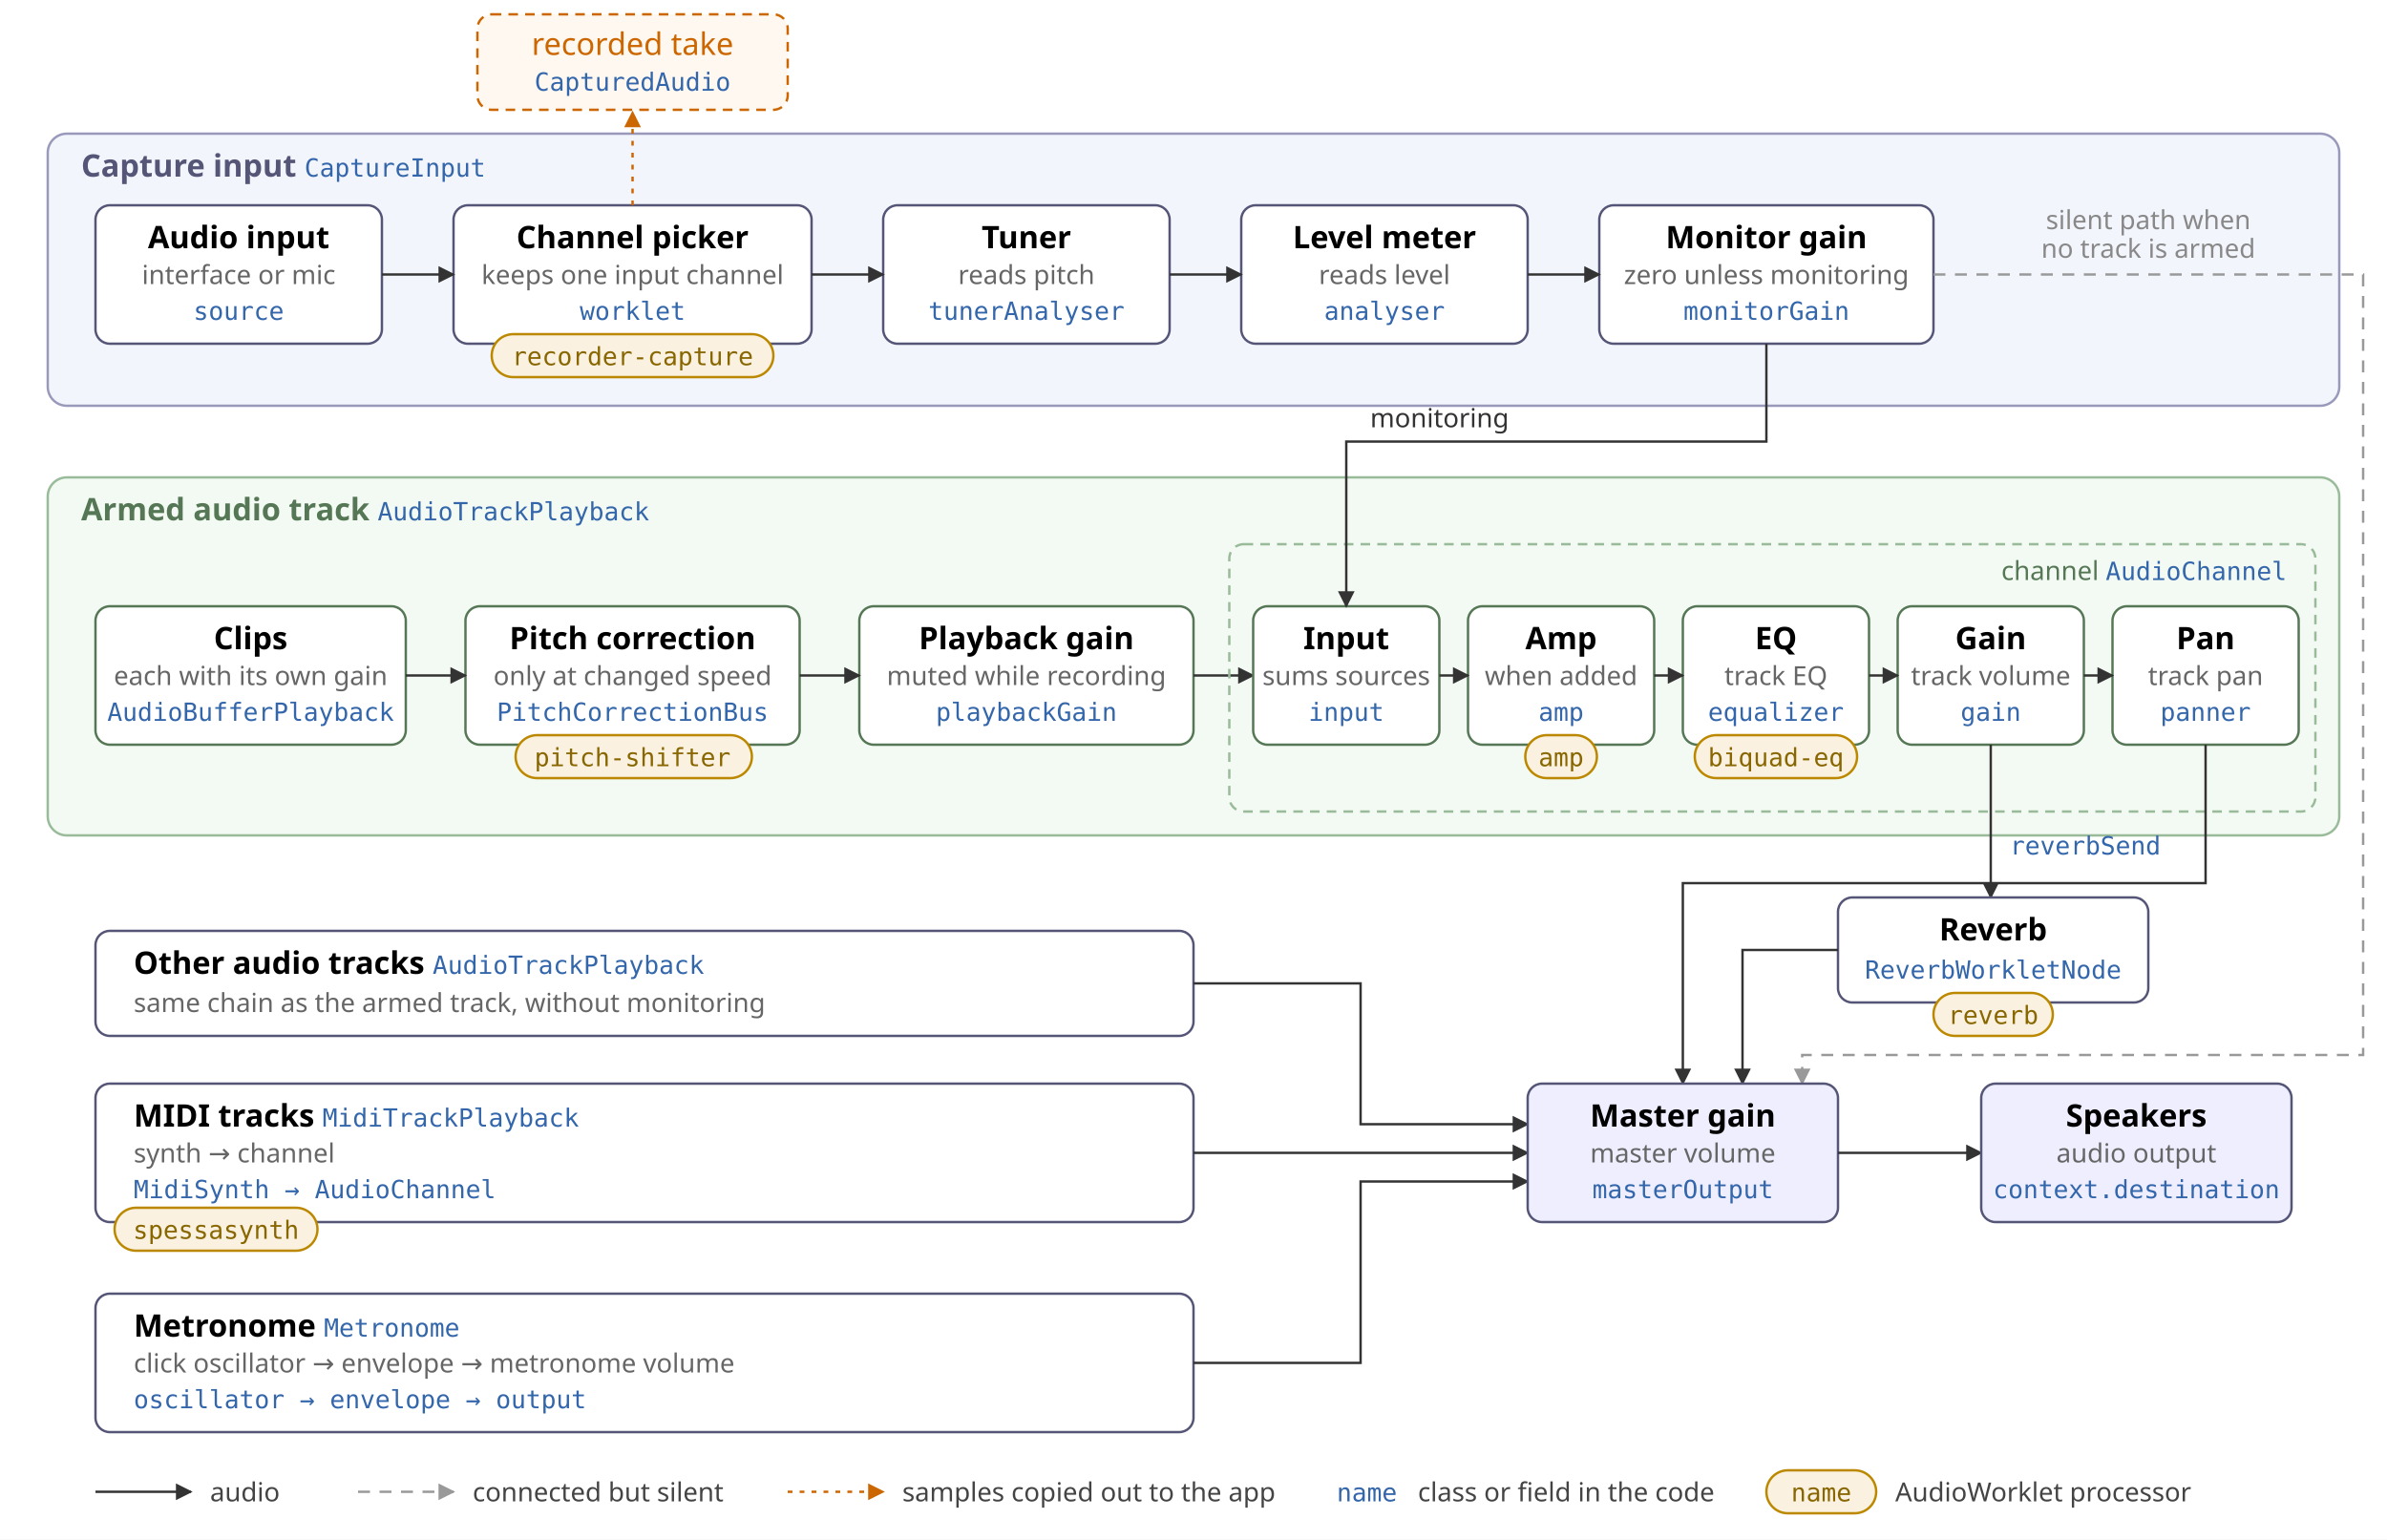
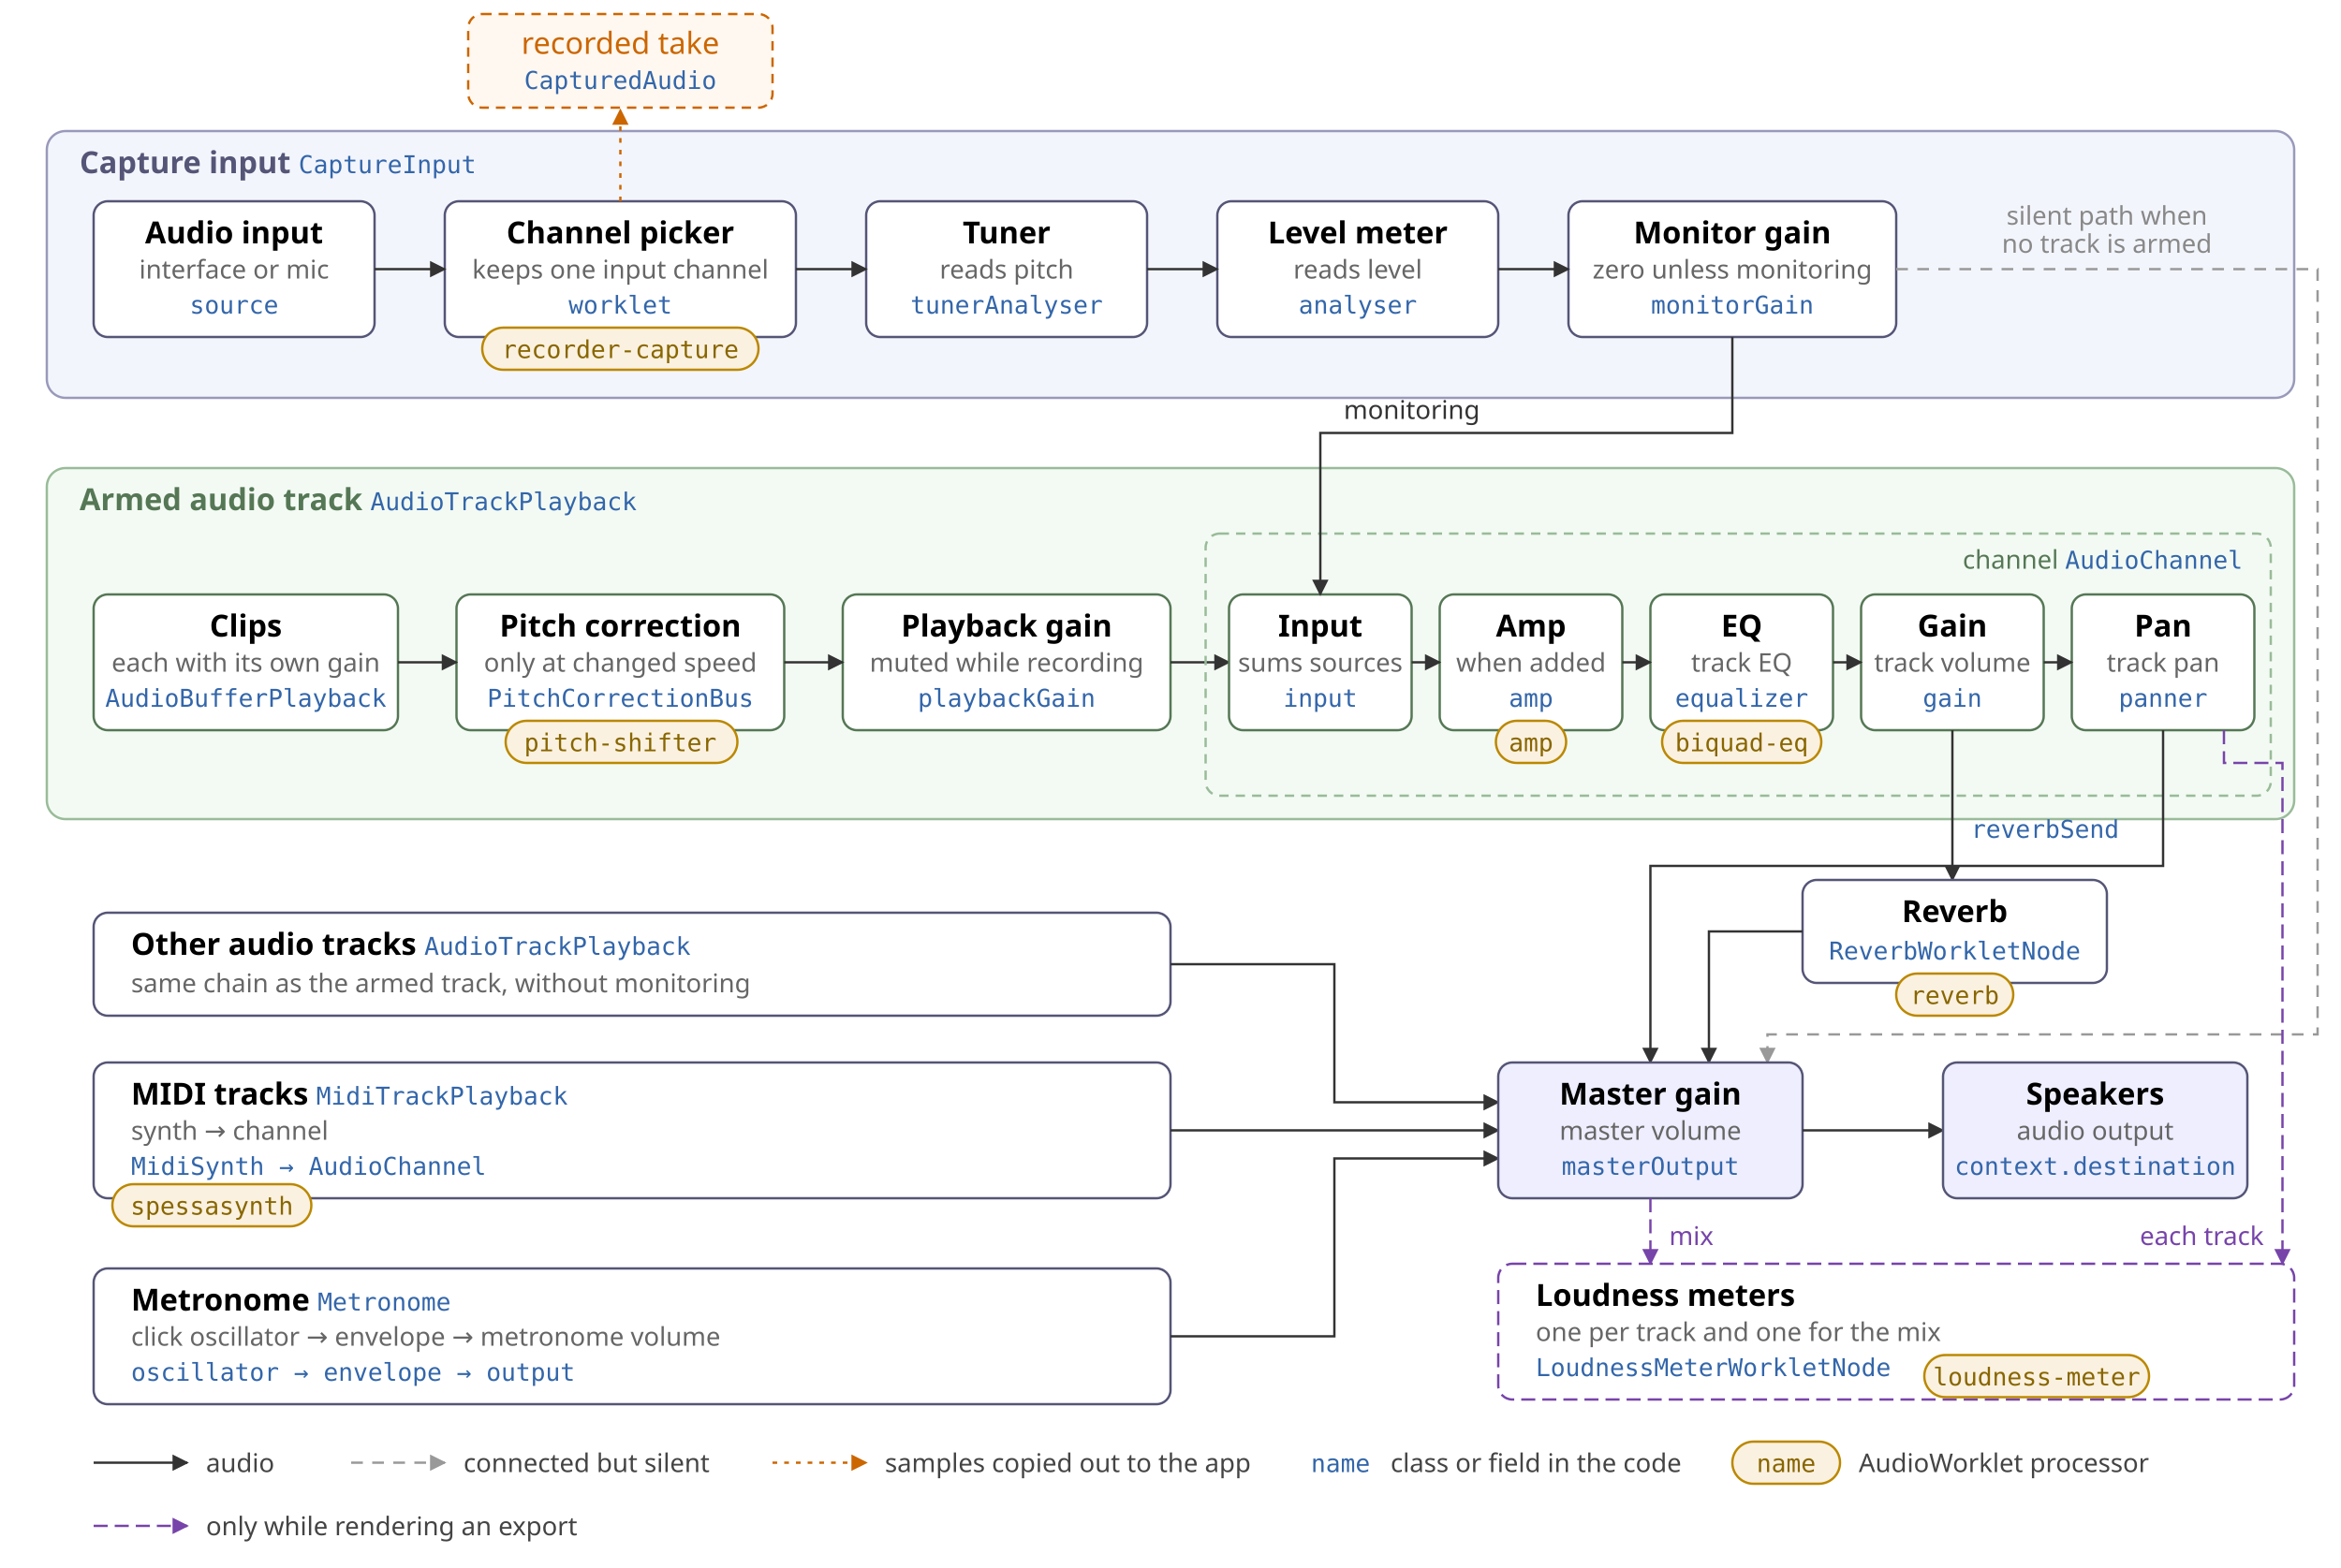
- <svg xmlns="http://www.w3.org/2000/svg" width="1000" height="645" viewBox="0 0 1000 645" font-family="system-ui, sans-serif" font-size="13">
+ <svg xmlns="http://www.w3.org/2000/svg" width="1000" height="670" viewBox="0 0 1000 670" font-family="system-ui, sans-serif" font-size="13">
  <defs>
    <marker id="a" viewBox="0 0 10 10" refX="9" refY="5" markerWidth="7" markerHeight="7" orient="auto">
      <path d="M0,0 L10,5 L0,10 z" fill="#333" />
    </marker>
    <marker id="g" viewBox="0 0 10 10" refX="9" refY="5" markerWidth="7" markerHeight="7" orient="auto">
      <path d="M0,0 L10,5 L0,10 z" fill="#999" />
+     </marker>
+     <marker id="p" viewBox="0 0 10 10" refX="9" refY="5" markerWidth="7" markerHeight="7" orient="auto">
+       <path d="M0,0 L10,5 L0,10 z" fill="#74a" />
    </marker>
    <marker id="o" viewBox="0 0 10 10" refX="9" refY="5" markerWidth="7" markerHeight="7" orient="auto">
      <path d="M0,0 L10,5 L0,10 z" fill="#c60" />
    </marker>
    <style>
      .c { font-family: ui-monospace, SFMono-Regular, Menlo, Consolas, monospace; font-size: 10.5px; fill: #36a; font-weight: normal; }
      .w { fill: #fbf1e0; stroke: #b80; }
      .wt { font-family: ui-monospace, SFMono-Regular, Menlo, Consolas, monospace; font-size: 10.5px; fill: #860; }
    </style>
  </defs>
-   <rect width="1000" height="645" fill="#fff" />
+   <rect width="1000" height="670" fill="#fff" />
  <rect x="20" y="56" width="960" height="114" rx="8" fill="#f3f5fc" stroke="#99b" />
  <text x="34" y="74" font-weight="bold" fill="#557">Capture input <tspan class="c">CaptureInput</tspan>
  </text>
  <rect x="40" y="86" width="120" height="58" rx="6" fill="#fff" stroke="#557" />
  <text x="100" y="104" text-anchor="middle" font-weight="bold">Audio input</text>
  <text x="100" y="119" text-anchor="middle" fill="#666" font-size="11">interface or mic</text>
  <text x="100" y="134" text-anchor="middle" class="c">source</text>
  <rect x="190" y="86" width="150" height="58" rx="6" fill="#fff" stroke="#557" />
  <text x="265" y="104" text-anchor="middle" font-weight="bold">Channel picker</text>
  <text x="265" y="119" text-anchor="middle" fill="#666" font-size="11">keeps one input channel</text>
  <text x="265" y="134" text-anchor="middle" class="c">worklet</text>
  <rect x="206" y="140" width="118" height="18" rx="9" class="w" />
  <text x="265" y="153" text-anchor="middle" class="wt">recorder-capture</text>
  <rect x="370" y="86" width="120" height="58" rx="6" fill="#fff" stroke="#557" />
  <text x="430" y="104" text-anchor="middle" font-weight="bold">Tuner</text>
  <text x="430" y="119" text-anchor="middle" fill="#666" font-size="11">reads pitch</text>
  <text x="430" y="134" text-anchor="middle" class="c">tunerAnalyser</text>
  <rect x="520" y="86" width="120" height="58" rx="6" fill="#fff" stroke="#557" />
  <text x="580" y="104" text-anchor="middle" font-weight="bold">Level meter</text>
  <text x="580" y="119" text-anchor="middle" fill="#666" font-size="11">reads level</text>
  <text x="580" y="134" text-anchor="middle" class="c">analyser</text>
  <rect x="670" y="86" width="140" height="58" rx="6" fill="#fff" stroke="#557" />
  <text x="740" y="104" text-anchor="middle" font-weight="bold">Monitor gain</text>
  <text x="740" y="119" text-anchor="middle" fill="#666" font-size="11">zero unless monitoring</text>
  <text x="740" y="134" text-anchor="middle" class="c">monitorGain</text>
  <line x1="160" y1="115" x2="190" y2="115" stroke="#333" marker-end="url(#a)" />
  <line x1="340" y1="115" x2="370" y2="115" stroke="#333" marker-end="url(#a)" />
  <line x1="490" y1="115" x2="520" y2="115" stroke="#333" marker-end="url(#a)" />
  <line x1="640" y1="115" x2="670" y2="115" stroke="#333" marker-end="url(#a)" />
  <rect x="200" y="6" width="130" height="40" rx="6" fill="#fff8f0" stroke="#c60" stroke-dasharray="4 3" />
  <text x="265" y="23" text-anchor="middle" fill="#c60">recorded take</text>
  <text x="265" y="38" text-anchor="middle" class="c">CapturedAudio</text>
  <line x1="265" y1="86" x2="265" y2="47" stroke="#c60" stroke-dasharray="2 3" marker-end="url(#o)" />
  <rect x="20" y="200" width="960" height="150" rx="8" fill="#f3faf3" stroke="#9b9" />
  <text x="34" y="218" font-weight="bold" fill="#575">Armed audio track <tspan class="c">AudioTrackPlayback</tspan>
  </text>
  <rect x="40" y="254" width="130" height="58" rx="6" fill="#fff" stroke="#575" />
  <text x="105" y="272" text-anchor="middle" font-weight="bold">Clips</text>
  <text x="105" y="287" text-anchor="middle" fill="#666" font-size="11">each with its own gain</text>
  <text x="105" y="302" text-anchor="middle" class="c">AudioBufferPlayback</text>
  <rect x="195" y="254" width="140" height="58" rx="6" fill="#fff" stroke="#575" />
  <text x="265" y="272" text-anchor="middle" font-weight="bold">Pitch correction</text>
  <text x="265" y="287" text-anchor="middle" fill="#666" font-size="11">only at changed speed</text>
  <text x="265" y="302" text-anchor="middle" class="c">PitchCorrectionBus</text>
  <rect x="216" y="308" width="99" height="18" rx="9" class="w" />
  <text x="265" y="321" text-anchor="middle" class="wt">pitch-shifter</text>
  <rect x="360" y="254" width="140" height="58" rx="6" fill="#fff" stroke="#575" />
  <text x="430" y="272" text-anchor="middle" font-weight="bold">Playback gain</text>
  <text x="430" y="287" text-anchor="middle" fill="#666" font-size="11">muted while recording</text>
  <text x="430" y="302" text-anchor="middle" class="c">playbackGain</text>
  <line x1="170" y1="283" x2="195" y2="283" stroke="#333" marker-end="url(#a)" />
  <line x1="335" y1="283" x2="360" y2="283" stroke="#333" marker-end="url(#a)" />
  <line x1="500" y1="283" x2="525" y2="283" stroke="#333" marker-end="url(#a)" />
  <rect x="515" y="228" width="455" height="112" rx="6" fill="none" stroke="#9b9" stroke-dasharray="4 3" />
  <text x="958" y="243" text-anchor="end" fill="#575" font-size="11">channel <tspan class="c">AudioChannel</tspan>
  </text>
  <rect x="525" y="254" width="78" height="58" rx="6" fill="#fff" stroke="#575" />
  <text x="564" y="272" text-anchor="middle" font-weight="bold">Input</text>
  <text x="564" y="287" text-anchor="middle" fill="#666" font-size="11">sums sources</text>
  <text x="564" y="302" text-anchor="middle" class="c">input</text>
  <rect x="615" y="254" width="78" height="58" rx="6" fill="#fff" stroke="#575" />
  <text x="654" y="272" text-anchor="middle" font-weight="bold">Amp</text>
  <text x="654" y="287" text-anchor="middle" fill="#666" font-size="11">when added</text>
  <text x="654" y="302" text-anchor="middle" class="c">amp</text>
  <rect x="639" y="308" width="30" height="18" rx="9" class="w" />
  <text x="654" y="321" text-anchor="middle" class="wt">amp</text>
  <rect x="705" y="254" width="78" height="58" rx="6" fill="#fff" stroke="#575" />
  <text x="744" y="272" text-anchor="middle" font-weight="bold">EQ</text>
  <text x="744" y="287" text-anchor="middle" fill="#666" font-size="11">track EQ</text>
  <text x="744" y="302" text-anchor="middle" class="c">equalizer</text>
  <rect x="710" y="308" width="68" height="18" rx="9" class="w" />
  <text x="744" y="321" text-anchor="middle" class="wt">biquad-eq</text>
  <rect x="795" y="254" width="78" height="58" rx="6" fill="#fff" stroke="#575" />
  <text x="834" y="272" text-anchor="middle" font-weight="bold">Gain</text>
  <text x="834" y="287" text-anchor="middle" fill="#666" font-size="11">track volume</text>
  <text x="834" y="302" text-anchor="middle" class="c">gain</text>
  <rect x="885" y="254" width="78" height="58" rx="6" fill="#fff" stroke="#575" />
  <text x="924" y="272" text-anchor="middle" font-weight="bold">Pan</text>
  <text x="924" y="287" text-anchor="middle" fill="#666" font-size="11">track pan</text>
  <text x="924" y="302" text-anchor="middle" class="c">panner</text>
  <line x1="603" y1="283" x2="615" y2="283" stroke="#333" marker-end="url(#a)" />
  <line x1="693" y1="283" x2="705" y2="283" stroke="#333" marker-end="url(#a)" />
  <line x1="783" y1="283" x2="795" y2="283" stroke="#333" marker-end="url(#a)" />
  <line x1="873" y1="283" x2="885" y2="283" stroke="#333" marker-end="url(#a)" />
  <path d="M740,144 V185 H564 V254" fill="none" stroke="#333" marker-end="url(#a)" />
  <text x="574" y="179" fill="#333" font-size="11">monitoring</text>
  <path d="M810,115 H990 V442 H755 V454" fill="none" stroke="#999" stroke-dasharray="5 4" marker-end="url(#g)" />
  <text x="900" y="96" text-anchor="middle" fill="#888" font-size="11">silent path when</text>
  <text x="900" y="108" text-anchor="middle" fill="#888" font-size="11">no track is armed</text>
  <line x1="834" y1="312" x2="834" y2="376" stroke="#333" marker-end="url(#a)" />
  <text x="842" y="358" class="c">reverbSend</text>
  <rect x="770" y="376" width="130" height="44" rx="6" fill="#fff" stroke="#557" />
  <text x="835" y="394" text-anchor="middle" font-weight="bold">Reverb</text>
  <text x="835" y="410" text-anchor="middle" class="c">ReverbWorkletNode</text>
  <rect x="810" y="416" width="50" height="18" rx="9" class="w" />
  <text x="835" y="429" text-anchor="middle" class="wt">reverb</text>
  <path d="M770,398 H730 V454" fill="none" stroke="#333" marker-end="url(#a)" />
  <rect x="40" y="390" width="460" height="44" rx="6" fill="#fff" stroke="#557" />
  <text x="56" y="408" font-weight="bold">Other audio tracks <tspan class="c">AudioTrackPlayback</tspan>
  </text>
  <text x="56" y="424" fill="#666" font-size="11">same chain as the armed track, without monitoring</text>
  <rect x="40" y="454" width="460" height="58" rx="6" fill="#fff" stroke="#557" />
  <text x="56" y="472" font-weight="bold">MIDI tracks <tspan class="c">MidiTrackPlayback</tspan>
  </text>
  <text x="56" y="487" fill="#666" font-size="11">synth → channel</text>
  <text x="56" y="502" class="c">MidiSynth → AudioChannel</text>
  <rect x="48" y="506" width="85" height="18" rx="9" class="w" />
  <text x="90.5" y="519" text-anchor="middle" class="wt">spessasynth</text>
  <rect x="40" y="542" width="460" height="58" rx="6" fill="#fff" stroke="#557" />
  <text x="56" y="560" font-weight="bold">Metronome <tspan class="c">Metronome</tspan>
  </text>
  <text x="56" y="575" fill="#666" font-size="11">click oscillator → envelope → metronome volume</text>
  <text x="56" y="590" class="c">oscillator → envelope → output</text>
  <path d="M500,412 H570 V471 H640" fill="none" stroke="#333" marker-end="url(#a)" />
  <line x1="500" y1="483" x2="640" y2="483" stroke="#333" marker-end="url(#a)" />
  <path d="M500,571 H570 V495 H640" fill="none" stroke="#333" marker-end="url(#a)" />
  <path d="M924,312 V370 H705 V454" fill="none" stroke="#333" marker-end="url(#a)" />
  <rect x="640" y="454" width="130" height="58" rx="6" fill="#eef" stroke="#557" />
  <text x="705" y="472" text-anchor="middle" font-weight="bold">Master gain</text>
  <text x="705" y="487" text-anchor="middle" fill="#666" font-size="11">master volume</text>
  <text x="705" y="502" text-anchor="middle" class="c">masterOutput</text>
  <line x1="770" y1="483" x2="830" y2="483" stroke="#333" marker-end="url(#a)" />
  <rect x="830" y="454" width="130" height="58" rx="6" fill="#eef" stroke="#557" />
  <text x="895" y="472" text-anchor="middle" font-weight="bold">Speakers</text>
  <text x="895" y="487" text-anchor="middle" fill="#666" font-size="11">audio output</text>
  <text x="895" y="502" text-anchor="middle" class="c">context.destination</text>
+   <path d="M950,312 V326 H975 V540" fill="none" stroke="#74a" stroke-dasharray="6 3" marker-end="url(#p)" />
+   <text x="967" y="532" text-anchor="end" fill="#74a" font-size="11">each track</text>
+   <line x1="705" y1="512" x2="705" y2="540" stroke="#74a" stroke-dasharray="6 3" marker-end="url(#p)" />
+   <text x="713" y="532" fill="#74a" font-size="11">mix</text>
+   <rect x="640" y="540" width="340" height="58" rx="6" fill="#fff" stroke="#74a" stroke-dasharray="6 3" />
+   <text x="656" y="558" font-weight="bold">Loudness meters</text>
+   <text x="656" y="573" fill="#666" font-size="11">one per track and one for the mix</text>
+   <text x="656" y="588" class="c">LoudnessMeterWorkletNode</text>
+   <rect x="822" y="579" width="96" height="18" rx="9" class="w" />
+   <text x="870" y="592" text-anchor="middle" class="wt">loudness-meter</text>
  <line x1="40" y1="625" x2="80" y2="625" stroke="#333" marker-end="url(#a)" />
  <text x="88" y="629" font-size="11" fill="#444">audio</text>
  <line x1="150" y1="625" x2="190" y2="625" stroke="#999" stroke-dasharray="5 4" marker-end="url(#g)" />
  <text x="198" y="629" font-size="11" fill="#444">connected but silent</text>
  <line x1="330" y1="625" x2="370" y2="625" stroke="#c60" stroke-dasharray="2 3" marker-end="url(#o)" />
  <text x="378" y="629" font-size="11" fill="#444">samples copied out to the app</text>
  <text x="560" y="629" class="c">name</text>
  <text x="594" y="629" font-size="11" fill="#444">class or field in the code</text>
  <rect x="740" y="616" width="46" height="18" rx="9" class="w" />
  <text x="763" y="629" text-anchor="middle" class="wt">name</text>
  <text x="794" y="629" font-size="11" fill="#444">AudioWorklet processor</text>
+   <line x1="40" y1="652" x2="80" y2="652" stroke="#74a" stroke-dasharray="6 3" marker-end="url(#p)" />
+   <text x="88" y="656" font-size="11" fill="#444">only while rendering an export</text>
</svg>
